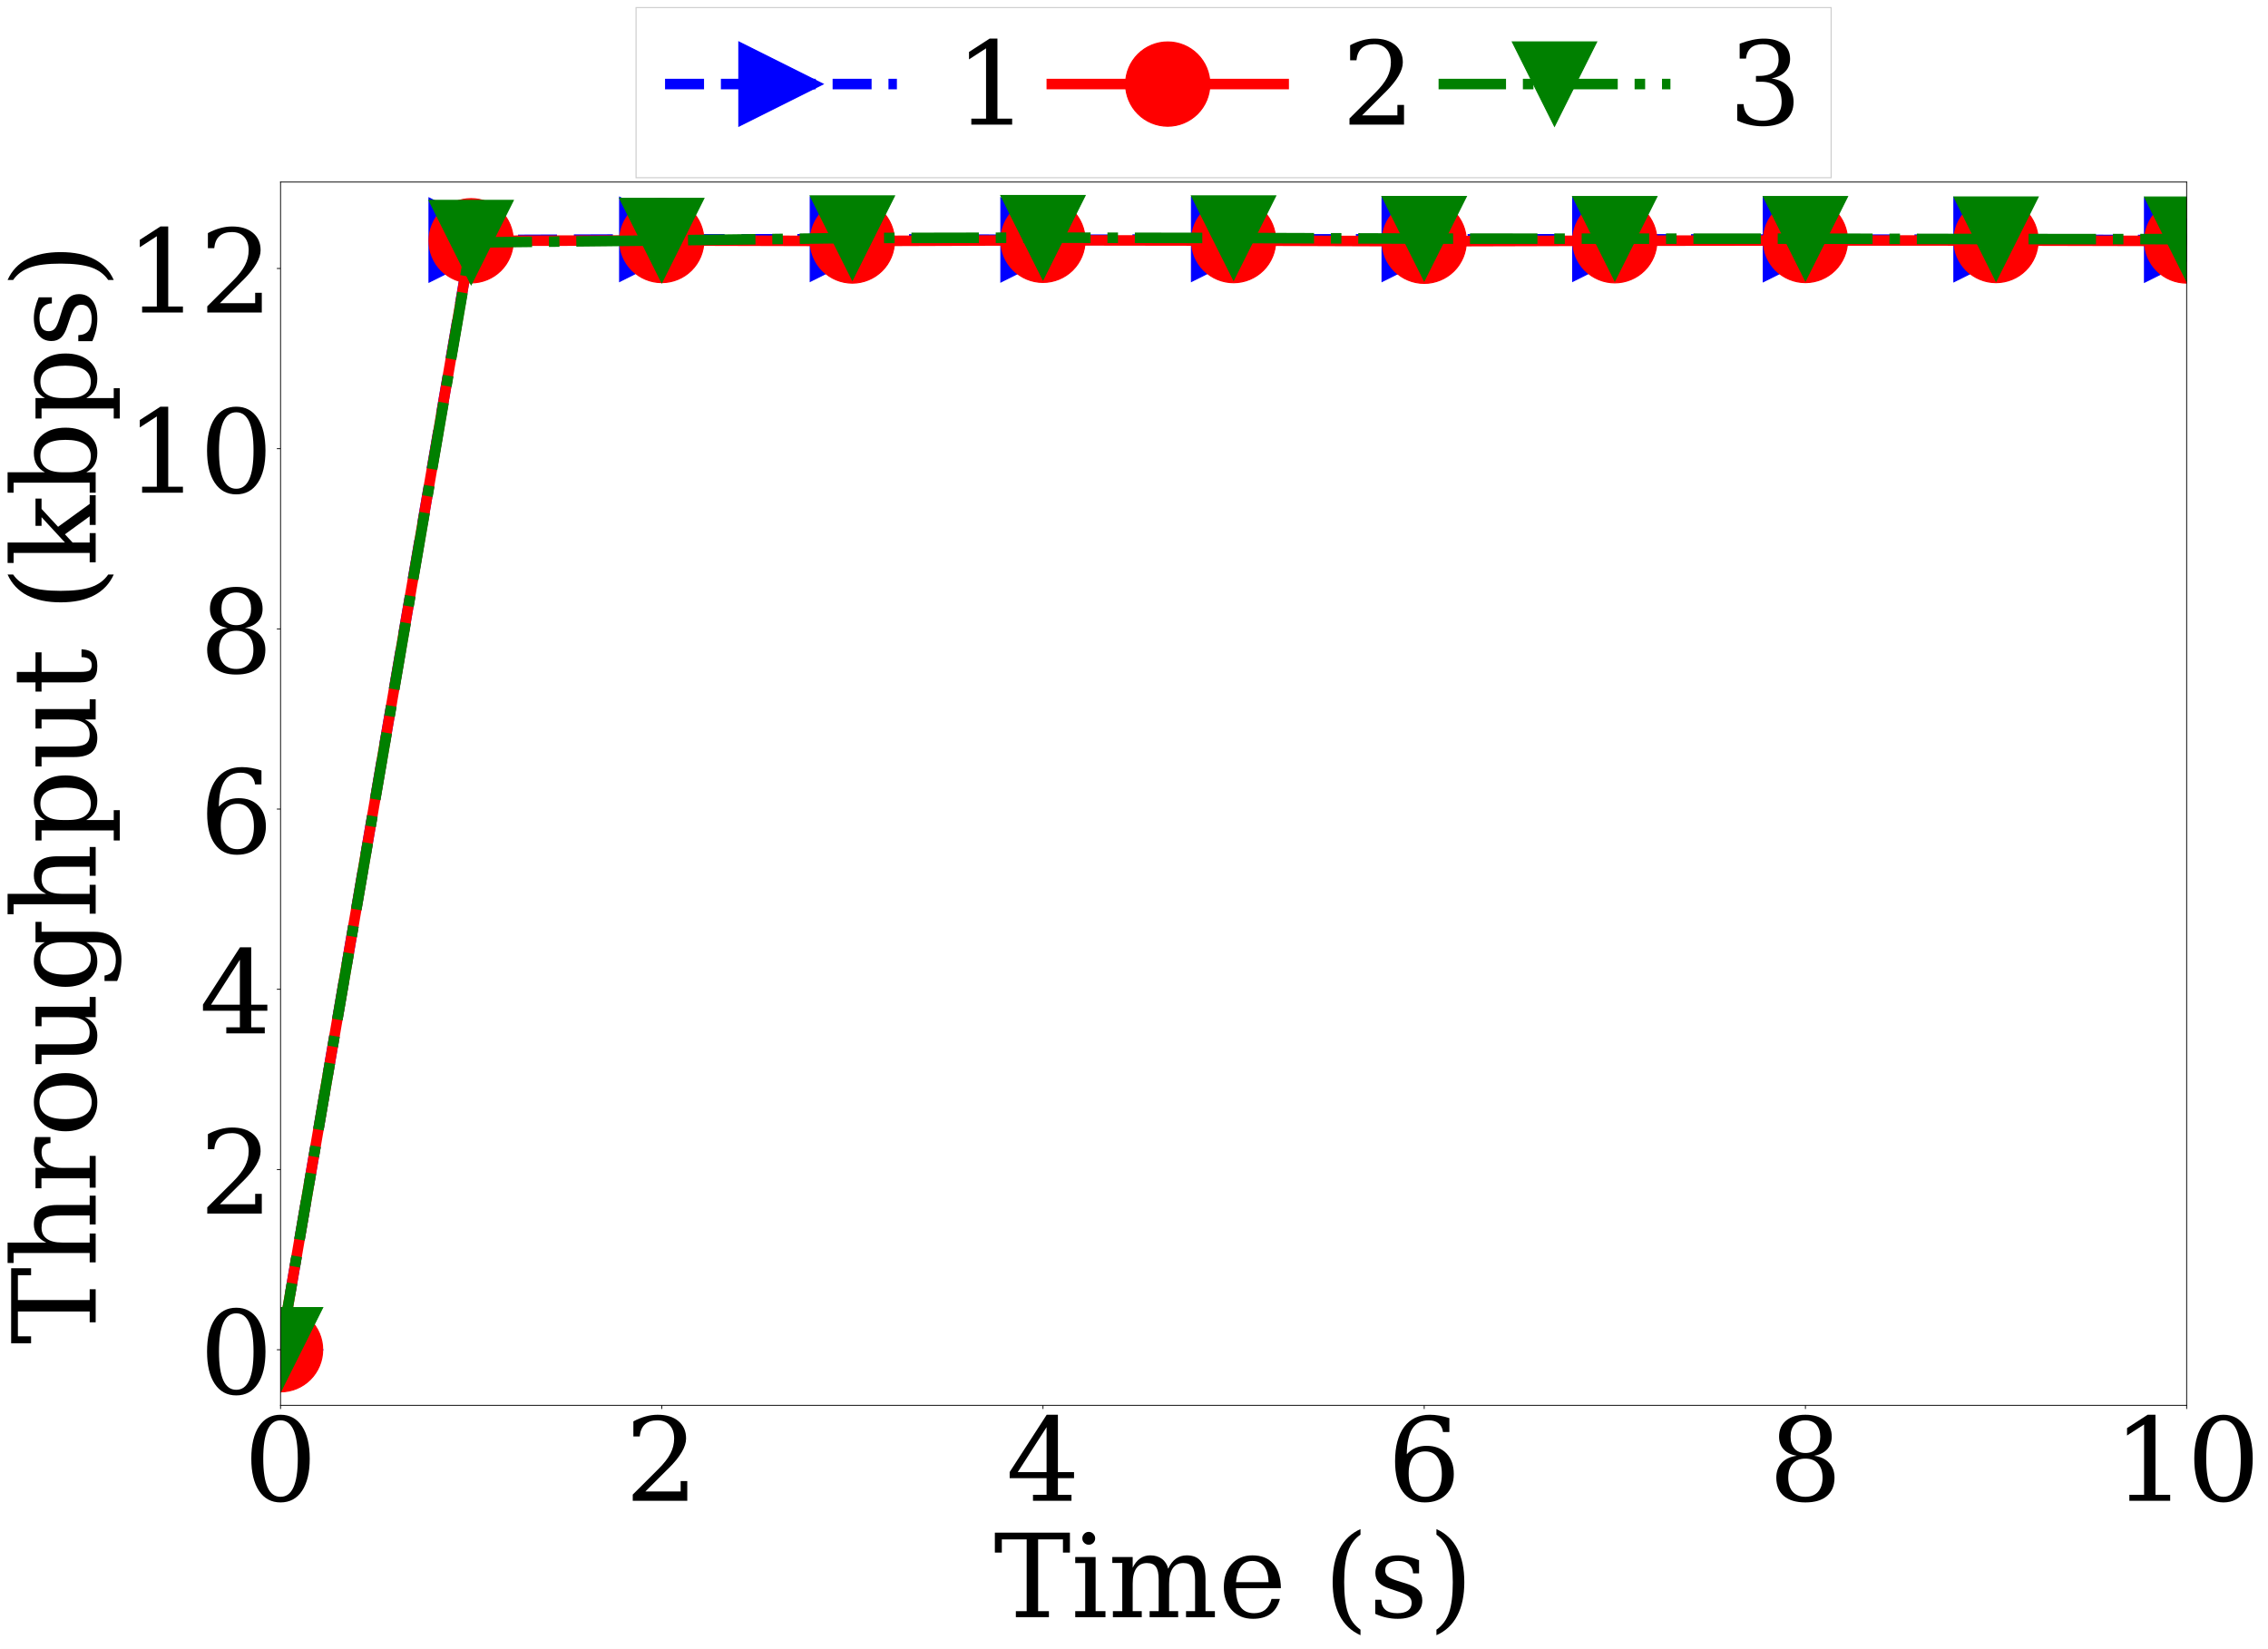
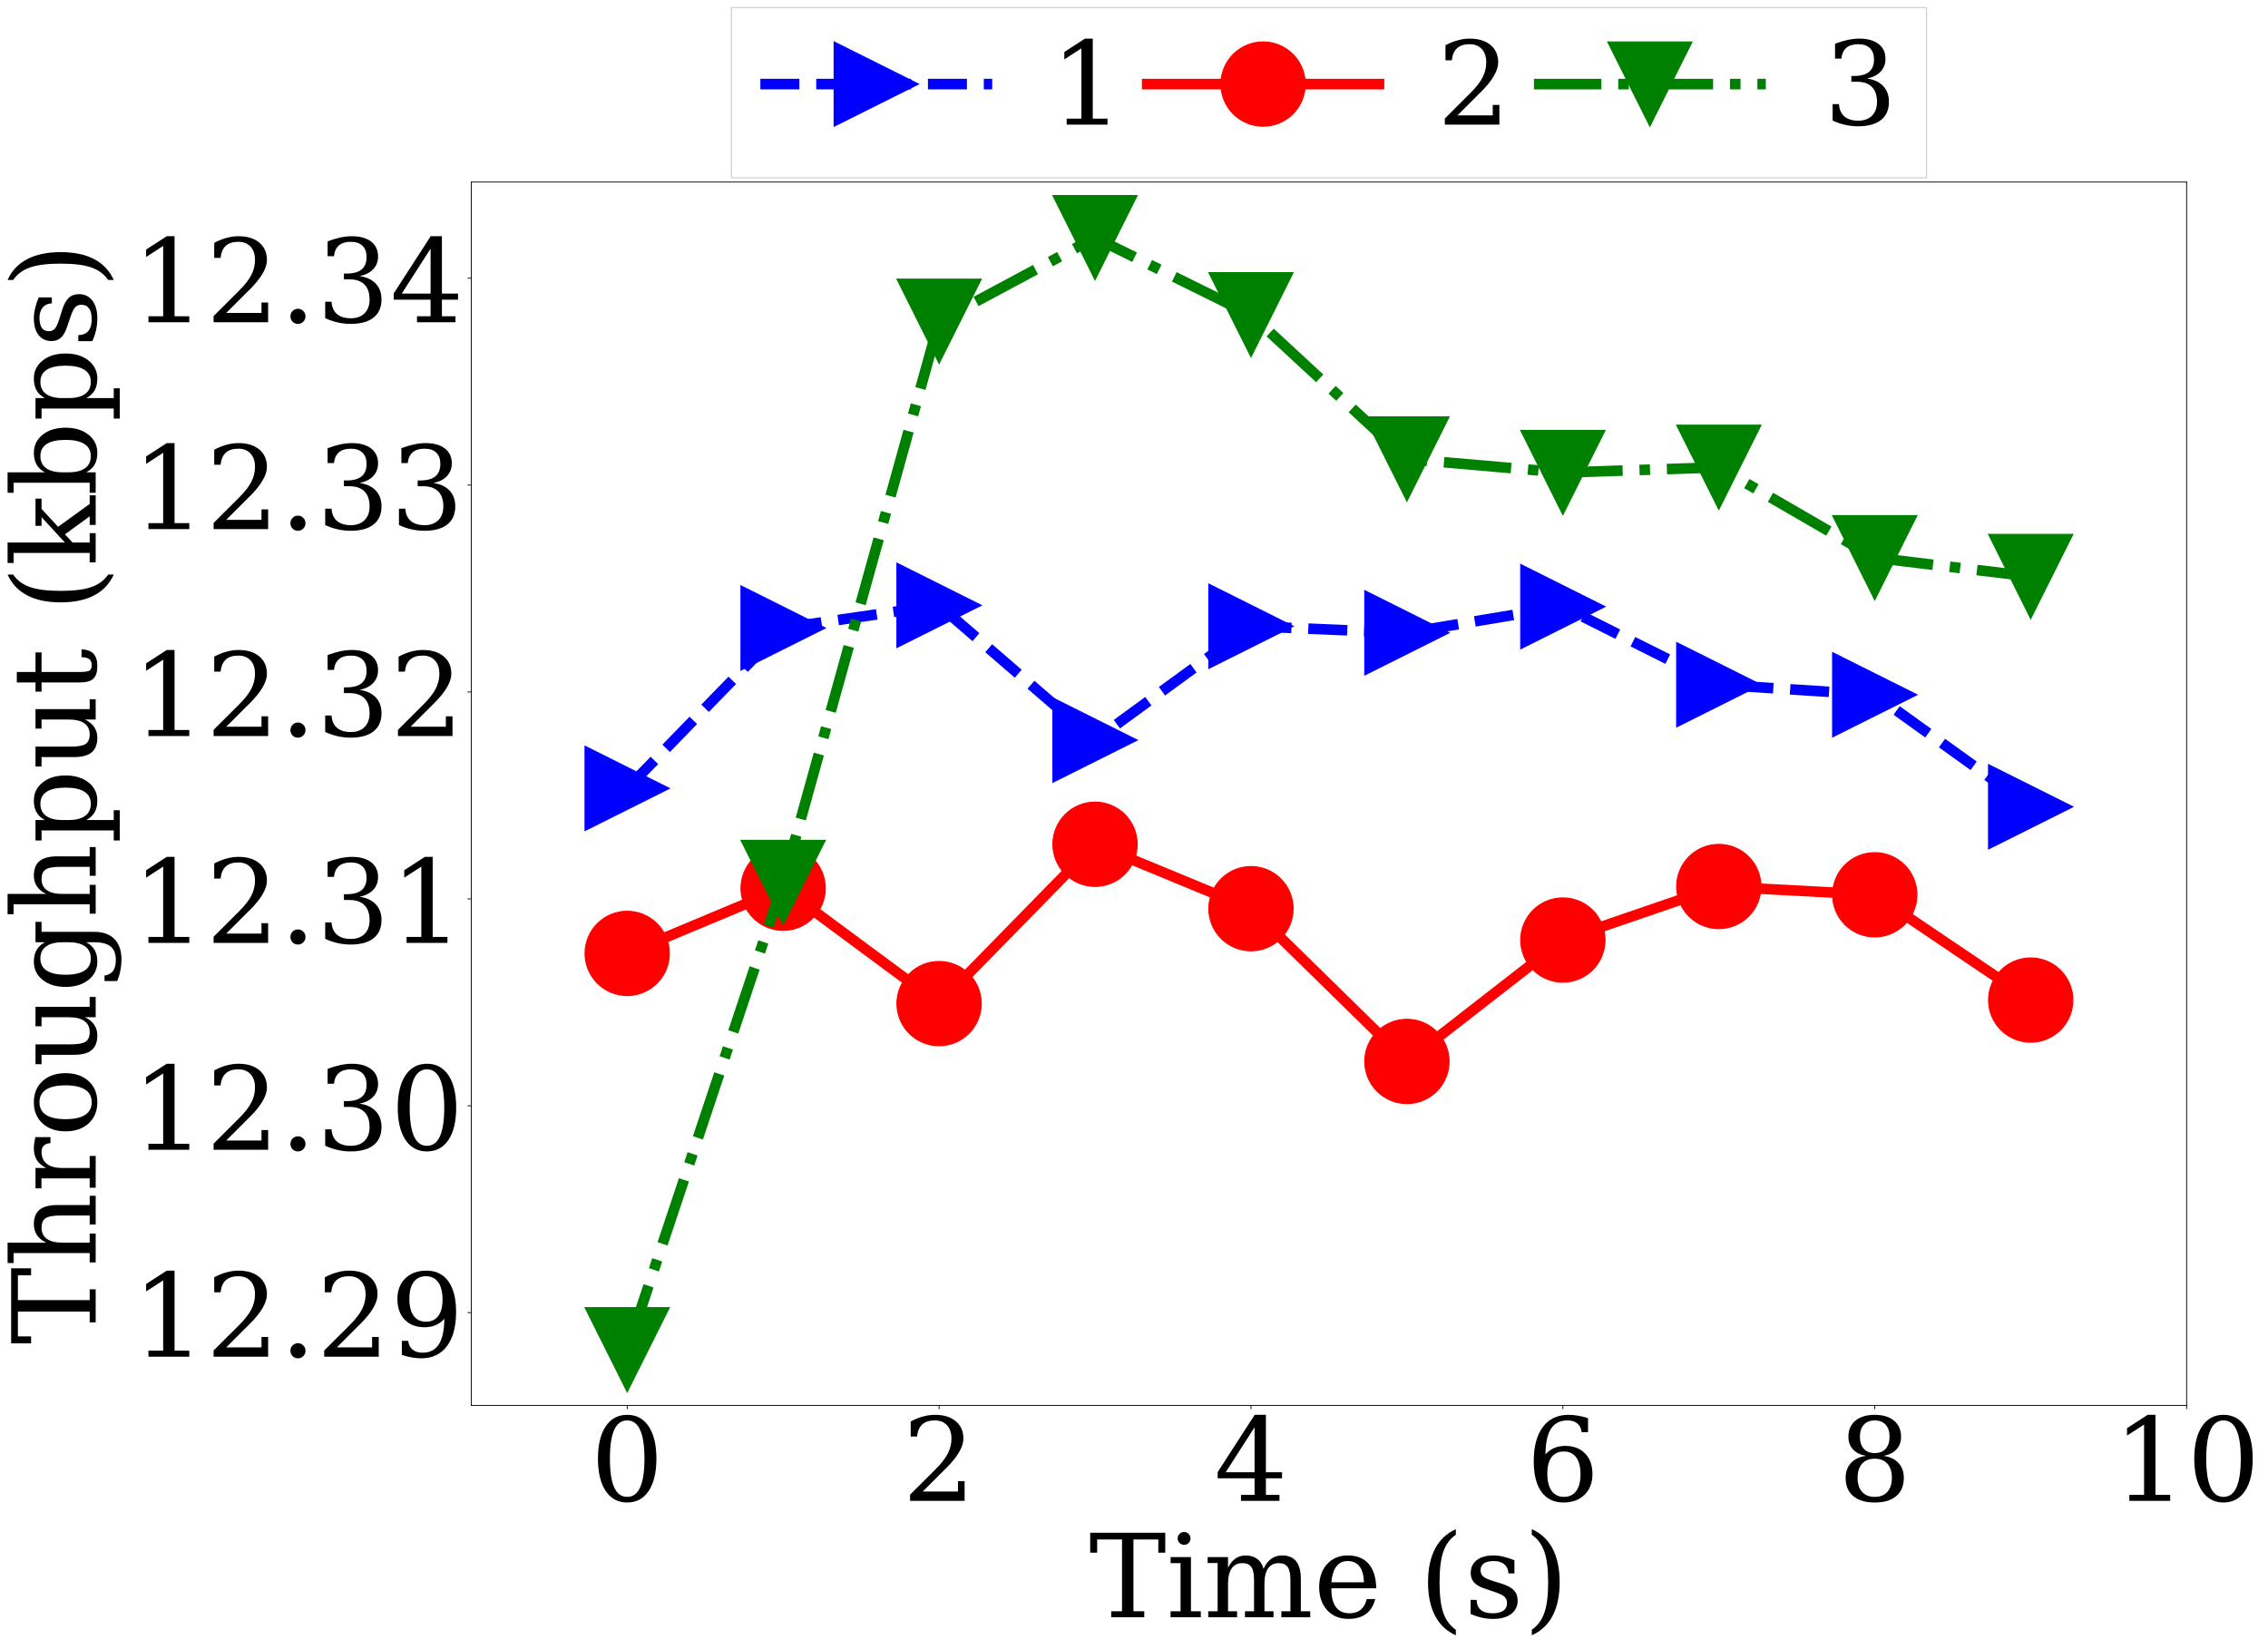
- <svg xmlns="http://www.w3.org/2000/svg" xmlns:xlink="http://www.w3.org/1999/xlink" width="2152.006pt" height="1564.803pt" viewBox="0 0 2152.006 1564.803" version="1.1">
+ <svg xmlns="http://www.w3.org/2000/svg" xmlns:xlink="http://www.w3.org/1999/xlink" width="2151.89pt" height="1564.803pt" viewBox="0 0 2151.89 1564.803" version="1.1">
  <defs>
    <style type="text/css">*{stroke-linejoin: round; stroke-linecap: butt}</style>
  </defs>
  <g id="figure_1">
    <g id="patch_1">
-       <path d="M 0 1564.803  L 2152.006 1564.803  L 2152.006 0  L 0 0  z " style="fill: #ffffff; stroke: #ffffff; stroke-linejoin: miter" />
+       <path d="M 0 1564.803  L 2151.89 1564.803  L 2151.89 0  L 0 0  z " style="fill: #ffffff; stroke: #ffffff; stroke-linejoin: miter" />
    </g>
    <g id="axes_1">
      <g id="patch_2">
-         <path d="M 266.198 1333.684  L 2074.818 1333.684  L 2074.818 172.773  L 266.198 172.773  z " style="fill: #ffffff" />
+         <path d="M 447.133 1333.684  L 2074.703 1333.684  L 2074.703 172.773  L 447.133 172.773  z " style="fill: #ffffff" />
      </g>
      <g id="matplotlib.axis_1">
        <g id="xtick_1">
          <g id="line2d_1">
            <defs>
-               <path id="m605149f67c" d="M 0 0  L 0 3.5  " style="stroke: #000000; stroke-width: 0.8" />
+               <path id="meb98cc2e4b" d="M 0 0  L 0 3.5  " style="stroke: #000000; stroke-width: 0.8" />
            </defs>
            <g>
-               <use xlink:href="#m605149f67c" x="266.198" y="1333.684" style="stroke: #000000; stroke-width: 0.8" />
+               <use xlink:href="#meb98cc2e4b" x="595.094" y="1333.684" style="stroke: #000000; stroke-width: 0.8" />
            </g>
          </g>
          <g id="text_1">
-             <g transform="translate(231.2047 1424.267) scale(1.1 -1.1)">
+             <g transform="translate(560.1 1424.267) scale(1.1 -1.1)">
              <defs>
                <path id="DejaVuSerif-30" d="M 2034 219  Q 2513 219 2750 744  Q 2988 1269 2988 2328  Q 2988 3391 2750 3916  Q 2513 4441 2034 4441  Q 1556 4441 1318 3916  Q 1081 3391 1081 2328  Q 1081 1269 1318 744  Q 1556 219 2034 219  z M 2034 -91  Q 1275 -91 848 546  Q 422 1184 422 2328  Q 422 3475 848 4112  Q 1275 4750 2034 4750  Q 2797 4750 3222 4112  Q 3647 3475 3647 2328  Q 3647 1184 3222 546  Q 2797 -91 2034 -91  z " transform="scale(0.015625)" />
              </defs>
              <use xlink:href="#DejaVuSerif-30" />
            </g>
          </g>
        </g>
        <g id="xtick_2">
          <g id="line2d_2">
            <g>
-               <use xlink:href="#m605149f67c" x="627.922" y="1333.684" style="stroke: #000000; stroke-width: 0.8" />
+               <use xlink:href="#meb98cc2e4b" x="891.016" y="1333.684" style="stroke: #000000; stroke-width: 0.8" />
            </g>
          </g>
          <g id="text_2">
-             <g transform="translate(592.9287 1424.267) scale(1.1 -1.1)">
+             <g transform="translate(856.0218 1424.267) scale(1.1 -1.1)">
              <defs>
                <path id="DejaVuSerif-32" d="M 819 3553  L 469 3553  L 469 4384  Q 803 4563 1142 4656  Q 1481 4750 1806 4750  Q 2534 4750 2956 4397  Q 3378 4044 3378 3438  Q 3378 2753 2422 1800  Q 2347 1728 2309 1691  L 1131 513  L 3078 513  L 3078 1088  L 3444 1088  L 3444 0  L 434 0  L 434 341  L 1850 1753  Q 2319 2222 2519 2614  Q 2719 3006 2719 3438  Q 2719 3909 2473 4175  Q 2228 4441 1797 4441  Q 1350 4441 1106 4219  Q 863 3997 819 3553  z " transform="scale(0.015625)" />
              </defs>
              <use xlink:href="#DejaVuSerif-32" />
            </g>
          </g>
        </g>
        <g id="xtick_3">
          <g id="line2d_3">
            <g>
-               <use xlink:href="#m605149f67c" x="989.646" y="1333.684" style="stroke: #000000; stroke-width: 0.8" />
+               <use xlink:href="#meb98cc2e4b" x="1186.937" y="1333.684" style="stroke: #000000; stroke-width: 0.8" />
            </g>
          </g>
          <g id="text_3">
-             <g transform="translate(954.6527 1424.267) scale(1.1 -1.1)">
+             <g transform="translate(1151.944 1424.267) scale(1.1 -1.1)">
              <defs>
                <path id="DejaVuSerif-34" d="M 2234 1581  L 2234 4063  L 641 1581  L 2234 1581  z M 3609 0  L 1484 0  L 1484 331  L 2234 331  L 2234 1247  L 197 1247  L 197 1588  L 2241 4750  L 2859 4750  L 2859 1581  L 3750 1581  L 3750 1247  L 2859 1247  L 2859 331  L 3609 331  L 3609 0  z " transform="scale(0.015625)" />
              </defs>
              <use xlink:href="#DejaVuSerif-34" />
            </g>
          </g>
        </g>
        <g id="xtick_4">
          <g id="line2d_4">
            <g>
-               <use xlink:href="#m605149f67c" x="1351.37" y="1333.684" style="stroke: #000000; stroke-width: 0.8" />
+               <use xlink:href="#meb98cc2e4b" x="1482.859" y="1333.684" style="stroke: #000000; stroke-width: 0.8" />
            </g>
          </g>
          <g id="text_4">
-             <g transform="translate(1316.377 1424.267) scale(1.1 -1.1)">
+             <g transform="translate(1447.865 1424.267) scale(1.1 -1.1)">
              <defs>
                <path id="DejaVuSerif-36" d="M 2094 219  Q 2534 219 2771 542  Q 3009 866 3009 1472  Q 3009 2078 2771 2401  Q 2534 2725 2094 2725  Q 1647 2725 1412 2412  Q 1178 2100 1178 1509  Q 1178 888 1415 553  Q 1653 219 2094 219  z M 1075 2569  Q 1288 2803 1556 2918  Q 1825 3034 2163 3034  Q 2859 3034 3264 2615  Q 3669 2197 3669 1472  Q 3669 763 3233 336  Q 2797 -91 2069 -91  Q 1278 -91 853 498  Q 428 1088 428 2181  Q 428 3406 931 4078  Q 1434 4750 2350 4750  Q 2597 4750 2869 4703  Q 3141 4656 3425 4563  L 3425 3794  L 3072 3794  Q 3034 4109 2831 4275  Q 2628 4441 2284 4441  Q 1678 4441 1381 3981  Q 1084 3522 1075 2569  z " transform="scale(0.015625)" />
              </defs>
              <use xlink:href="#DejaVuSerif-36" />
            </g>
          </g>
        </g>
        <g id="xtick_5">
          <g id="line2d_5">
            <g>
-               <use xlink:href="#m605149f67c" x="1713.094" y="1333.684" style="stroke: #000000; stroke-width: 0.8" />
+               <use xlink:href="#meb98cc2e4b" x="1778.781" y="1333.684" style="stroke: #000000; stroke-width: 0.8" />
            </g>
          </g>
          <g id="text_5">
-             <g transform="translate(1678.101 1424.267) scale(1.1 -1.1)">
+             <g transform="translate(1743.787 1424.267) scale(1.1 -1.1)">
              <defs>
                <path id="DejaVuSerif-38" d="M 2981 1275  Q 2981 1775 2732 2051  Q 2484 2328 2034 2328  Q 1584 2328 1336 2051  Q 1088 1775 1088 1275  Q 1088 772 1336 495  Q 1584 219 2034 219  Q 2484 219 2732 495  Q 2981 772 2981 1275  z M 2853 3541  Q 2853 3966 2637 4203  Q 2422 4441 2034 4441  Q 1650 4441 1433 4203  Q 1216 3966 1216 3541  Q 1216 3113 1433 2875  Q 1650 2638 2034 2638  Q 2422 2638 2637 2875  Q 2853 3113 2853 3541  z M 2516 2484  Q 3047 2413 3344 2092  Q 3641 1772 3641 1275  Q 3641 619 3225 264  Q 2809 -91 2034 -91  Q 1263 -91 845 264  Q 428 619 428 1275  Q 428 1772 725 2092  Q 1022 2413 1556 2484  Q 1084 2569 832 2842  Q 581 3116 581 3541  Q 581 4103 968 4426  Q 1356 4750 2034 4750  Q 2713 4750 3100 4426  Q 3488 4103 3488 3541  Q 3488 3116 3236 2842  Q 2984 2569 2516 2484  z " transform="scale(0.015625)" />
              </defs>
              <use xlink:href="#DejaVuSerif-38" />
            </g>
          </g>
        </g>
        <g id="xtick_6">
          <g id="line2d_6">
            <g>
-               <use xlink:href="#m605149f67c" x="2074.818" y="1333.684" style="stroke: #000000; stroke-width: 0.8" />
+               <use xlink:href="#meb98cc2e4b" x="2074.703" y="1333.684" style="stroke: #000000; stroke-width: 0.8" />
            </g>
          </g>
          <g id="text_6">
-             <g transform="translate(2004.831 1424.267) scale(1.1 -1.1)">
+             <g transform="translate(2004.715 1424.267) scale(1.1 -1.1)">
              <defs>
                <path id="DejaVuSerif-31" d="M 909 0  L 909 331  L 1722 331  L 1722 4213  L 781 3603  L 781 4013  L 1919 4750  L 2350 4750  L 2350 331  L 3163 331  L 3163 0  L 909 0  z " transform="scale(0.015625)" />
              </defs>
              <use xlink:href="#DejaVuSerif-31" />
              <use xlink:href="#DejaVuSerif-30" x="63.623" />
            </g>
          </g>
        </g>
        <g id="text_7">
-           <g transform="translate(942.903 1534.726) scale(1.1 -1.1)">
+           <g transform="translate(1033.312 1534.726) scale(1.1 -1.1)">
            <defs>
              <path id="DejaVuSerif-54" d="M 1222 0  L 1222 331  L 1819 331  L 1819 4294  L 447 4294  L 447 3566  L 63 3566  L 63 4666  L 4206 4666  L 4206 3566  L 3822 3566  L 3822 4294  L 2450 4294  L 2450 331  L 3047 331  L 3047 0  L 1222 0  z " transform="scale(0.015625)" />
              <path id="DejaVuSerif-69" d="M 622 4353  Q 622 4497 726 4603  Q 831 4709 978 4709  Q 1122 4709 1226 4603  Q 1331 4497 1331 4353  Q 1331 4206 1228 4103  Q 1125 4000 978 4000  Q 831 4000 726 4103  Q 622 4206 622 4353  z M 1356 331  L 1900 331  L 1900 0  L 231 0  L 231 331  L 781 331  L 781 2988  L 231 2988  L 231 3322  L 1356 3322  L 1356 331  z " transform="scale(0.015625)" />
              <path id="DejaVuSerif-6d" d="M 3316 2675  Q 3481 3041 3739 3227  Q 3997 3413 4341 3413  Q 4863 3413 5119 3089  Q 5375 2766 5375 2113  L 5375 331  L 5894 331  L 5894 0  L 4300 0  L 4300 331  L 4800 331  L 4800 2047  Q 4800 2556 4650 2772  Q 4500 2988 4153 2988  Q 3769 2988 3567 2697  Q 3366 2406 3366 1850  L 3366 331  L 3866 331  L 3866 0  L 2291 0  L 2291 331  L 2791 331  L 2791 2069  Q 2791 2566 2641 2777  Q 2491 2988 2144 2988  Q 1759 2988 1557 2697  Q 1356 2406 1356 1850  L 1356 331  L 1856 331  L 1856 0  L 263 0  L 263 331  L 781 331  L 781 2994  L 231 2994  L 231 3322  L 1356 3322  L 1356 2731  Q 1516 3063 1762 3238  Q 2009 3413 2322 3413  Q 2709 3413 2968 3220  Q 3228 3028 3316 2675  z " transform="scale(0.015625)" />
              <path id="DejaVuSerif-65" d="M 3469 1600  L 991 1600  L 991 1575  Q 991 903 1244 561  Q 1497 219 1991 219  Q 2369 219 2611 417  Q 2853 616 2950 1006  L 3413 1006  Q 3275 459 2904 184  Q 2534 -91 1931 -91  Q 1203 -91 761 389  Q 319 869 319 1663  Q 319 2450 753 2931  Q 1188 3413 1894 3413  Q 2647 3413 3050 2948  Q 3453 2484 3469 1600  z M 2791 1931  Q 2772 2513 2545 2808  Q 2319 3103 1894 3103  Q 1497 3103 1269 2806  Q 1041 2509 991 1931  L 2791 1931  z " transform="scale(0.015625)" />
              <path id="DejaVuSerif-20" transform="scale(0.015625)" />
              <path id="DejaVuSerif-28" d="M 2041 -997  Q 1281 -656 893 83  Q 506 822 506 1931  Q 506 3044 893 3783  Q 1281 4522 2041 4863  L 2041 4556  Q 1559 4225 1350 3623  Q 1141 3022 1141 1931  Q 1141 844 1350 242  Q 1559 -359 2041 -691  L 2041 -997  z " transform="scale(0.015625)" />
              <path id="DejaVuSerif-73" d="M 359 184  L 359 959  L 691 959  Q 703 588 923 403  Q 1144 219 1575 219  Q 1963 219 2166 364  Q 2369 509 2369 788  Q 2369 1006 2220 1140  Q 2072 1275 1594 1428  L 1178 1569  Q 750 1706 558 1912  Q 366 2119 366 2438  Q 366 2894 700 3153  Q 1034 3413 1625 3413  Q 1888 3413 2178 3344  Q 2469 3275 2778 3144  L 2778 2419  L 2447 2419  Q 2434 2741 2221 2922  Q 2009 3103 1644 3103  Q 1281 3103 1095 2975  Q 909 2847 909 2591  Q 909 2381 1050 2254  Q 1191 2128 1613 1997  L 2069 1856  Q 2541 1709 2748 1489  Q 2956 1269 2956 922  Q 2956 450 2595 179  Q 2234 -91 1600 -91  Q 1278 -91 972 -22  Q 666 47 359 184  z " transform="scale(0.015625)" />
              <path id="DejaVuSerif-29" d="M 453 -997  L 453 -691  Q 934 -359 1145 242  Q 1356 844 1356 1931  Q 1356 3022 1145 3623  Q 934 4225 453 4556  L 453 4863  Q 1216 4522 1603 3783  Q 1991 3044 1991 1931  Q 1991 822 1603 83  Q 1216 -656 453 -997  z " transform="scale(0.015625)" />
            </defs>
            <use xlink:href="#DejaVuSerif-54" />
            <use xlink:href="#DejaVuSerif-69" x="66.699" />
            <use xlink:href="#DejaVuSerif-6d" x="98.682" />
            <use xlink:href="#DejaVuSerif-65" x="193.506" />
            <use xlink:href="#DejaVuSerif-20" x="252.686" />
            <use xlink:href="#DejaVuSerif-28" x="284.473" />
            <use xlink:href="#DejaVuSerif-73" x="323.486" />
            <use xlink:href="#DejaVuSerif-29" x="374.805" />
          </g>
        </g>
      </g>
      <g id="matplotlib.axis_2">
        <g id="ytick_1">
          <g id="line2d_7">
            <defs>
-               <path id="m053aadc159" d="M 0 0  L -3.5 0  " style="stroke: #000000; stroke-width: 0.8" />
+               <path id="mad3a47a48a" d="M 0 0  L -3.5 0  " style="stroke: #000000; stroke-width: 0.8" />
            </defs>
            <g>
-               <use xlink:href="#m053aadc159" x="266.198" y="1280.915" style="stroke: #000000; stroke-width: 0.8" />
+               <use xlink:href="#mad3a47a48a" x="447.133" y="1245.647" style="stroke: #000000; stroke-width: 0.8" />
            </g>
          </g>
          <g id="text_8">
-             <g transform="translate(189.2109 1322.707) scale(1.1 -1.1)">
-               <use xlink:href="#DejaVuSerif-30" />
+             <g transform="translate(125.2234 1287.438) scale(1.1 -1.1)">
+               <defs>
+                 <path id="DejaVuSerif-2e" d="M 603 325  Q 603 500 722 622  Q 841 744 1019 744  Q 1191 744 1312 622  Q 1434 500 1434 325  Q 1434 153 1312 31  Q 1191 -91 1019 -91  Q 841 -91 722 29  Q 603 150 603 325  z " transform="scale(0.015625)" />
+                 <path id="DejaVuSerif-39" d="M 2994 2091  Q 2784 1856 2512 1740  Q 2241 1625 1900 1625  Q 1206 1625 804 2044  Q 403 2463 403 3188  Q 403 3897 839 4323  Q 1275 4750 2003 4750  Q 2794 4750 3217 4161  Q 3641 3572 3641 2478  Q 3641 1253 3137 581  Q 2634 -91 1722 -91  Q 1475 -91 1203 -44  Q 931 3 647 97  L 647 872  L 997 872  Q 1038 556 1241 387  Q 1444 219 1784 219  Q 2391 219 2687 676  Q 2984 1134 2994 2091  z M 1978 4441  Q 1534 4441 1298 4117  Q 1063 3794 1063 3188  Q 1063 2581 1298 2256  Q 1534 1931 1978 1931  Q 2422 1931 2658 2245  Q 2894 2559 2894 3150  Q 2894 3772 2656 4106  Q 2419 4441 1978 4441  z " transform="scale(0.015625)" />
+               </defs>
+               <use xlink:href="#DejaVuSerif-31" />
+               <use xlink:href="#DejaVuSerif-32" x="63.623" />
+               <use xlink:href="#DejaVuSerif-2e" x="127.246" />
+               <use xlink:href="#DejaVuSerif-32" x="159.033" />
+               <use xlink:href="#DejaVuSerif-39" x="222.656" />
            </g>
          </g>
        </g>
        <g id="ytick_2">
          <g id="line2d_8">
            <g>
-               <use xlink:href="#m053aadc159" x="266.198" y="1109.893" style="stroke: #000000; stroke-width: 0.8" />
+               <use xlink:href="#mad3a47a48a" x="447.133" y="1049.318" style="stroke: #000000; stroke-width: 0.8" />
            </g>
          </g>
          <g id="text_9">
-             <g transform="translate(189.2109 1151.685) scale(1.1 -1.1)">
-               <use xlink:href="#DejaVuSerif-32" />
+             <g transform="translate(125.2234 1091.11) scale(1.1 -1.1)">
+               <defs>
+                 <path id="DejaVuSerif-33" d="M 622 4469  Q 988 4606 1323 4678  Q 1659 4750 1953 4750  Q 2638 4750 3022 4454  Q 3406 4159 3406 3634  Q 3406 3213 3140 2930  Q 2875 2647 2388 2547  Q 2963 2466 3280 2130  Q 3597 1794 3597 1259  Q 3597 606 3158 257  Q 2719 -91 1894 -91  Q 1528 -91 1179 -12  Q 831 66 488 225  L 488 1131  L 838 1131  Q 869 681 1141 450  Q 1413 219 1906 219  Q 2384 219 2661 495  Q 2938 772 2938 1253  Q 2938 1803 2653 2086  Q 2369 2369 1819 2369  L 1522 2369  L 1522 2688  L 1678 2688  Q 2225 2688 2498 2914  Q 2772 3141 2772 3597  Q 2772 4006 2547 4223  Q 2322 4441 1900 4441  Q 1478 4441 1245 4241  Q 1013 4041 972 3647  L 622 3647  L 622 4469  z " transform="scale(0.015625)" />
+               </defs>
+               <use xlink:href="#DejaVuSerif-31" />
+               <use xlink:href="#DejaVuSerif-32" x="63.623" />
+               <use xlink:href="#DejaVuSerif-2e" x="127.246" />
+               <use xlink:href="#DejaVuSerif-33" x="159.033" />
+               <use xlink:href="#DejaVuSerif-30" x="222.656" />
            </g>
          </g>
        </g>
        <g id="ytick_3">
          <g id="line2d_9">
            <g>
-               <use xlink:href="#m053aadc159" x="266.198" y="938.871" style="stroke: #000000; stroke-width: 0.8" />
+               <use xlink:href="#mad3a47a48a" x="447.133" y="852.99" style="stroke: #000000; stroke-width: 0.8" />
            </g>
          </g>
          <g id="text_10">
-             <g transform="translate(189.2109 980.6625) scale(1.1 -1.1)">
-               <use xlink:href="#DejaVuSerif-34" />
+             <g transform="translate(125.2234 894.7818) scale(1.1 -1.1)">
+               <use xlink:href="#DejaVuSerif-31" />
+               <use xlink:href="#DejaVuSerif-32" x="63.623" />
+               <use xlink:href="#DejaVuSerif-2e" x="127.246" />
+               <use xlink:href="#DejaVuSerif-33" x="159.033" />
+               <use xlink:href="#DejaVuSerif-31" x="222.656" />
            </g>
          </g>
        </g>
        <g id="ytick_4">
          <g id="line2d_10">
            <g>
-               <use xlink:href="#m053aadc159" x="266.198" y="767.849" style="stroke: #000000; stroke-width: 0.8" />
+               <use xlink:href="#mad3a47a48a" x="447.133" y="656.662" style="stroke: #000000; stroke-width: 0.8" />
            </g>
          </g>
          <g id="text_11">
-             <g transform="translate(189.2109 809.6405) scale(1.1 -1.1)">
-               <use xlink:href="#DejaVuSerif-36" />
+             <g transform="translate(125.2234 698.4537) scale(1.1 -1.1)">
+               <use xlink:href="#DejaVuSerif-31" />
+               <use xlink:href="#DejaVuSerif-32" x="63.623" />
+               <use xlink:href="#DejaVuSerif-2e" x="127.246" />
+               <use xlink:href="#DejaVuSerif-33" x="159.033" />
+               <use xlink:href="#DejaVuSerif-32" x="222.656" />
            </g>
          </g>
        </g>
        <g id="ytick_5">
          <g id="line2d_11">
            <g>
-               <use xlink:href="#m053aadc159" x="266.198" y="596.827" style="stroke: #000000; stroke-width: 0.8" />
+               <use xlink:href="#mad3a47a48a" x="447.133" y="460.334" style="stroke: #000000; stroke-width: 0.8" />
            </g>
          </g>
          <g id="text_12">
-             <g transform="translate(189.2109 638.6185) scale(1.1 -1.1)">
-               <use xlink:href="#DejaVuSerif-38" />
+             <g transform="translate(125.2234 502.1255) scale(1.1 -1.1)">
+               <use xlink:href="#DejaVuSerif-31" />
+               <use xlink:href="#DejaVuSerif-32" x="63.623" />
+               <use xlink:href="#DejaVuSerif-2e" x="127.246" />
+               <use xlink:href="#DejaVuSerif-33" x="159.033" />
+               <use xlink:href="#DejaVuSerif-33" x="222.656" />
            </g>
          </g>
        </g>
        <g id="ytick_6">
          <g id="line2d_12">
            <g>
-               <use xlink:href="#m053aadc159" x="266.198" y="425.805" style="stroke: #000000; stroke-width: 0.8" />
+               <use xlink:href="#mad3a47a48a" x="447.133" y="264.006" style="stroke: #000000; stroke-width: 0.8" />
            </g>
          </g>
          <g id="text_13">
-             <g transform="translate(119.2234 467.5964) scale(1.1 -1.1)">
-               <use xlink:href="#DejaVuSerif-31" />
-               <use xlink:href="#DejaVuSerif-30" x="63.623" />
-             </g>
-           </g>
-         </g>
-         <g id="ytick_7">
-           <g id="line2d_13">
-             <g>
-               <use xlink:href="#m053aadc159" x="266.198" y="254.783" style="stroke: #000000; stroke-width: 0.8" />
-             </g>
-           </g>
-           <g id="text_14">
-             <g transform="translate(119.2234 296.5744) scale(1.1 -1.1)">
-               <use xlink:href="#DejaVuSerif-31" />
-               <use xlink:href="#DejaVuSerif-32" x="63.623" />
-             </g>
-           </g>
-         </g>
-         <g id="text_15">
+             <g transform="translate(125.2234 305.7974) scale(1.1 -1.1)">
+               <use xlink:href="#DejaVuSerif-31" />
+               <use xlink:href="#DejaVuSerif-32" x="63.623" />
+               <use xlink:href="#DejaVuSerif-2e" x="127.246" />
+               <use xlink:href="#DejaVuSerif-33" x="159.033" />
+               <use xlink:href="#DejaVuSerif-34" x="222.656" />
+             </g>
+           </g>
+         </g>
+         <g id="text_14">
          <g transform="translate(90.78281 1275.892) rotate(-90) scale(1.1 -1.1)">
            <defs>
              <path id="DejaVuSerif-68" d="M 263 0  L 263 331  L 781 331  L 781 4531  L 231 4531  L 231 4863  L 1356 4863  L 1356 2731  Q 1516 3069 1770 3241  Q 2025 3413 2363 3413  Q 2913 3413 3172 3097  Q 3431 2781 3431 2113  L 3431 331  L 3944 331  L 3944 0  L 2356 0  L 2356 331  L 2853 331  L 2853 1931  Q 2853 2541 2704 2764  Q 2556 2988 2175 2988  Q 1775 2988 1565 2697  Q 1356 2406 1356 1850  L 1356 331  L 1856 331  L 1856 0  L 263 0  z " transform="scale(0.015625)" />
              <path id="DejaVuSerif-72" d="M 3059 3328  L 3059 2497  L 2728 2497  Q 2713 2744 2591 2866  Q 2469 2988 2234 2988  Q 1809 2988 1582 2694  Q 1356 2400 1356 1850  L 1356 331  L 2022 331  L 2022 0  L 263 0  L 263 331  L 781 331  L 781 2994  L 231 2994  L 231 3322  L 1356 3322  L 1356 2731  Q 1525 3078 1790 3245  Q 2056 3413 2438 3413  Q 2578 3413 2733 3391  Q 2888 3369 3059 3328  z " transform="scale(0.015625)" />
              <path id="DejaVuSerif-6f" d="M 1925 219  Q 2388 219 2623 584  Q 2859 950 2859 1663  Q 2859 2375 2623 2739  Q 2388 3103 1925 3103  Q 1463 3103 1227 2739  Q 991 2375 991 1663  Q 991 950 1228 584  Q 1466 219 1925 219  z M 1925 -91  Q 1200 -91 759 389  Q 319 869 319 1663  Q 319 2456 758 2934  Q 1197 3413 1925 3413  Q 2653 3413 3092 2934  Q 3531 2456 3531 1663  Q 3531 869 3092 389  Q 2653 -91 1925 -91  z " transform="scale(0.015625)" />
              <path id="DejaVuSerif-75" d="M 2266 3322  L 3341 3322  L 3341 331  L 3884 331  L 3884 0  L 2766 0  L 2766 588  Q 2606 256 2353 82  Q 2100 -91 1766 -91  Q 1213 -91 952 223  Q 691 538 691 1209  L 691 2988  L 172 2988  L 172 3322  L 1269 3322  L 1269 1388  Q 1269 781 1417 556  Q 1566 331 1947 331  Q 2347 331 2556 625  Q 2766 919 2766 1478  L 2766 2988  L 2266 2988  L 2266 3322  z " transform="scale(0.015625)" />
              <path id="DejaVuSerif-67" d="M 3359 2988  L 3359 72  Q 3359 -644 2965 -1033  Q 2572 -1422 1844 -1422  Q 1516 -1422 1216 -1362  Q 916 -1303 641 -1184  L 641 -488  L 941 -488  Q 997 -813 1206 -963  Q 1416 -1113 1806 -1113  Q 2313 -1113 2548 -827  Q 2784 -541 2784 72  L 2784 519  Q 2616 206 2355 57  Q 2094 -91 1709 -91  Q 1097 -91 708 395  Q 319 881 319 1663  Q 319 2444 706 2928  Q 1094 3413 1709 3413  Q 2094 3413 2355 3264  Q 2616 3116 2784 2803  L 2784 3322  L 3909 3322  L 3909 2988  L 3359 2988  z M 2784 1825  Q 2784 2422 2554 2737  Q 2325 3053 1888 3053  Q 1444 3053 1217 2703  Q 991 2353 991 1663  Q 991 975 1217 622  Q 1444 269 1888 269  Q 2325 269 2554 583  Q 2784 897 2784 1497  L 2784 1825  z " transform="scale(0.015625)" />
              <path id="DejaVuSerif-70" d="M 1313 1825  L 1313 1497  Q 1313 897 1542 583  Q 1772 269 2209 269  Q 2650 269 2876 622  Q 3103 975 3103 1663  Q 3103 2353 2876 2703  Q 2650 3053 2209 3053  Q 1772 3053 1542 2737  Q 1313 2422 1313 1825  z M 738 2988  L 184 2988  L 184 3322  L 1313 3322  L 1313 2803  Q 1481 3116 1742 3264  Q 2003 3413 2388 3413  Q 3000 3413 3387 2928  Q 3775 2444 3775 1663  Q 3775 881 3387 395  Q 3000 -91 2388 -91  Q 2003 -91 1742 57  Q 1481 206 1313 519  L 1313 -997  L 1856 -997  L 1856 -1331  L 184 -1331  L 184 -997  L 738 -997  L 738 2988  z " transform="scale(0.015625)" />
              <path id="DejaVuSerif-74" d="M 691 2988  L 184 2988  L 184 3322  L 691 3322  L 691 4353  L 1269 4353  L 1269 3322  L 2350 3322  L 2350 2988  L 1269 2988  L 1269 878  Q 1269 456 1350 337  Q 1431 219 1650 219  Q 1875 219 1978 351  Q 2081 484 2088 781  L 2522 781  Q 2497 328 2275 118  Q 2053 -91 1600 -91  Q 1103 -91 897 129  Q 691 350 691 878  L 691 2988  z " transform="scale(0.015625)" />
              <path id="DejaVuSerif-6b" d="M 1831 0  L 219 0  L 219 331  L 738 331  L 738 4531  L 184 4531  L 184 4863  L 1313 4863  L 1313 1697  L 2713 2988  L 2234 2988  L 2234 3322  L 3738 3322  L 3738 2988  L 3169 2988  L 2181 2075  L 3444 331  L 3922 331  L 3922 0  L 2284 0  L 2284 331  L 2759 331  L 1766 1697  L 1313 1275  L 1313 331  L 1831 331  L 1831 0  z " transform="scale(0.015625)" />
              <path id="DejaVuSerif-62" d="M 738 331  L 738 4531  L 184 4531  L 184 4863  L 1313 4863  L 1313 2803  Q 1481 3116 1742 3264  Q 2003 3413 2388 3413  Q 3000 3413 3387 2928  Q 3775 2444 3775 1663  Q 3775 881 3387 395  Q 3000 -91 2388 -91  Q 2003 -91 1742 57  Q 1481 206 1313 519  L 1313 0  L 184 0  L 184 331  L 738 331  z M 1313 1497  Q 1313 897 1542 583  Q 1772 269 2209 269  Q 2650 269 2876 622  Q 3103 975 3103 1663  Q 3103 2353 2876 2703  Q 2650 3053 2209 3053  Q 1772 3053 1542 2737  Q 1313 2422 1313 1825  L 1313 1497  z " transform="scale(0.015625)" />
            </defs>
            <use xlink:href="#DejaVuSerif-54" />
            <use xlink:href="#DejaVuSerif-68" x="66.699" />
            <use xlink:href="#DejaVuSerif-72" x="131.104" />
            <use xlink:href="#DejaVuSerif-6f" x="178.906" />
            <use xlink:href="#DejaVuSerif-75" x="239.111" />
            <use xlink:href="#DejaVuSerif-67" x="303.516" />
            <use xlink:href="#DejaVuSerif-68" x="367.529" />
            <use xlink:href="#DejaVuSerif-70" x="431.934" />
            <use xlink:href="#DejaVuSerif-75" x="495.947" />
            <use xlink:href="#DejaVuSerif-74" x="560.352" />
            <use xlink:href="#DejaVuSerif-20" x="600.537" />
            <use xlink:href="#DejaVuSerif-28" x="632.324" />
            <use xlink:href="#DejaVuSerif-6b" x="671.338" />
            <use xlink:href="#DejaVuSerif-62" x="731.934" />
            <use xlink:href="#DejaVuSerif-70" x="795.947" />
            <use xlink:href="#DejaVuSerif-73" x="859.961" />
            <use xlink:href="#DejaVuSerif-29" x="911.279" />
          </g>
        </g>
      </g>
+       <g id="line2d_13">
+         <path d="M 595.094 748.148  L 743.055 595.966  L 891.016 574.437  L 1038.976 702.348  L 1186.937 594.299  L 1334.898 600.505  L 1482.859 575.675  L 1630.82 649.782  L 1778.781 659.305  L 1926.742 765.624  " clip-path="url(#p5426493626)" style="fill: none; stroke-dasharray: 37,16; stroke-dashoffset: 0; stroke: #0000ff; stroke-width: 10" />
+         <defs>
+           <path id="m25bfe7dbd7" d="M 40 0  L -40 -40  L -40 40  z " style="stroke: #0000ff; stroke-linejoin: miter" />
+         </defs>
+         <g clip-path="url(#p5426493626)">
+           <use xlink:href="#m25bfe7dbd7" x="595.094" y="748.148" style="fill: #0000ff; stroke: #0000ff; stroke-linejoin: miter" />
+           <use xlink:href="#m25bfe7dbd7" x="743.055" y="595.966" style="fill: #0000ff; stroke: #0000ff; stroke-linejoin: miter" />
+           <use xlink:href="#m25bfe7dbd7" x="891.016" y="574.437" style="fill: #0000ff; stroke: #0000ff; stroke-linejoin: miter" />
+           <use xlink:href="#m25bfe7dbd7" x="1038.976" y="702.348" style="fill: #0000ff; stroke: #0000ff; stroke-linejoin: miter" />
+           <use xlink:href="#m25bfe7dbd7" x="1186.937" y="594.299" style="fill: #0000ff; stroke: #0000ff; stroke-linejoin: miter" />
+           <use xlink:href="#m25bfe7dbd7" x="1334.898" y="600.505" style="fill: #0000ff; stroke: #0000ff; stroke-linejoin: miter" />
+           <use xlink:href="#m25bfe7dbd7" x="1482.859" y="575.675" style="fill: #0000ff; stroke: #0000ff; stroke-linejoin: miter" />
+           <use xlink:href="#m25bfe7dbd7" x="1630.82" y="649.782" style="fill: #0000ff; stroke: #0000ff; stroke-linejoin: miter" />
+           <use xlink:href="#m25bfe7dbd7" x="1778.781" y="659.305" style="fill: #0000ff; stroke: #0000ff; stroke-linejoin: miter" />
+           <use xlink:href="#m25bfe7dbd7" x="1926.742" y="765.624" style="fill: #0000ff; stroke: #0000ff; stroke-linejoin: miter" />
+         </g>
+       </g>
      <g id="line2d_14">
-         <path d="M 266.198 1280.915  L 447.06 227.818  L 627.922 227.155  L 808.784 227.061  L 989.646 227.618  L 1170.508 227.148  L 1351.37 227.175  L 1532.232 227.067  L 1713.094 227.39  L 1893.956 227.431  L 2074.818 227.894  " clip-path="url(#p52f9ba5927)" style="fill: none; stroke-dasharray: 37,16; stroke-dashoffset: 0; stroke: #0000ff; stroke-width: 10" />
+         <path d="M 595.094 904.764  L 743.055 842.901  L 891.016 952.389  L 1038.976 801.184  L 1186.937 862.309  L 1334.898 1007.277  L 1482.859 892.07  L 1630.82 841.275  L 1778.781 849.119  L 1926.742 949.05  " clip-path="url(#p5426493626)" style="fill: none; stroke: #ff0000; stroke-width: 10; stroke-linecap: square" />
        <defs>
-           <path id="m6923b81664" d="M 40 0  L -40 -40  L -40 40  z " style="stroke: #0000ff; stroke-linejoin: miter" />
+           <path id="m263ad880d4" d="M 0 40  C 10.608 40 20.783 35.785 28.284 28.284  C 35.785 20.783 40 10.608 40 0  C 40 -10.608 35.785 -20.783 28.284 -28.284  C 20.783 -35.785 10.608 -40 0 -40  C -10.608 -40 -20.783 -35.785 -28.284 -28.284  C -35.785 -20.783 -40 -10.608 -40 0  C -40 10.608 -35.785 20.783 -28.284 28.284  C -20.783 35.785 -10.608 40 0 40  z " style="stroke: #ff0000" />
        </defs>
-         <g clip-path="url(#p52f9ba5927)">
-           <use xlink:href="#m6923b81664" x="266.198" y="1280.915" style="fill: #0000ff; stroke: #0000ff; stroke-linejoin: miter" />
-           <use xlink:href="#m6923b81664" x="447.06" y="227.818" style="fill: #0000ff; stroke: #0000ff; stroke-linejoin: miter" />
-           <use xlink:href="#m6923b81664" x="627.922" y="227.155" style="fill: #0000ff; stroke: #0000ff; stroke-linejoin: miter" />
-           <use xlink:href="#m6923b81664" x="808.784" y="227.061" style="fill: #0000ff; stroke: #0000ff; stroke-linejoin: miter" />
-           <use xlink:href="#m6923b81664" x="989.646" y="227.618" style="fill: #0000ff; stroke: #0000ff; stroke-linejoin: miter" />
-           <use xlink:href="#m6923b81664" x="1170.508" y="227.148" style="fill: #0000ff; stroke: #0000ff; stroke-linejoin: miter" />
-           <use xlink:href="#m6923b81664" x="1351.37" y="227.175" style="fill: #0000ff; stroke: #0000ff; stroke-linejoin: miter" />
-           <use xlink:href="#m6923b81664" x="1532.232" y="227.067" style="fill: #0000ff; stroke: #0000ff; stroke-linejoin: miter" />
-           <use xlink:href="#m6923b81664" x="1713.094" y="227.39" style="fill: #0000ff; stroke: #0000ff; stroke-linejoin: miter" />
-           <use xlink:href="#m6923b81664" x="1893.956" y="227.431" style="fill: #0000ff; stroke: #0000ff; stroke-linejoin: miter" />
-           <use xlink:href="#m6923b81664" x="2074.818" y="227.894" style="fill: #0000ff; stroke: #0000ff; stroke-linejoin: miter" />
+         <g clip-path="url(#p5426493626)">
+           <use xlink:href="#m263ad880d4" x="595.094" y="904.764" style="fill: #ff0000; stroke: #ff0000" />
+           <use xlink:href="#m263ad880d4" x="743.055" y="842.901" style="fill: #ff0000; stroke: #ff0000" />
+           <use xlink:href="#m263ad880d4" x="891.016" y="952.389" style="fill: #ff0000; stroke: #ff0000" />
+           <use xlink:href="#m263ad880d4" x="1038.976" y="801.184" style="fill: #ff0000; stroke: #ff0000" />
+           <use xlink:href="#m263ad880d4" x="1186.937" y="862.309" style="fill: #ff0000; stroke: #ff0000" />
+           <use xlink:href="#m263ad880d4" x="1334.898" y="1007.277" style="fill: #ff0000; stroke: #ff0000" />
+           <use xlink:href="#m263ad880d4" x="1482.859" y="892.07" style="fill: #ff0000; stroke: #ff0000" />
+           <use xlink:href="#m263ad880d4" x="1630.82" y="841.275" style="fill: #ff0000; stroke: #ff0000" />
+           <use xlink:href="#m263ad880d4" x="1778.781" y="849.119" style="fill: #ff0000; stroke: #ff0000" />
+           <use xlink:href="#m263ad880d4" x="1926.742" y="949.05" style="fill: #ff0000; stroke: #ff0000" />
        </g>
      </g>
      <g id="line2d_15">
-         <path d="M 266.198 1280.915  L 447.06 228.5  L 627.922 228.231  L 808.784 228.708  L 989.646 228.049  L 1170.508 228.315  L 1351.37 228.947  L 1532.232 228.445  L 1713.094 228.224  L 1893.956 228.258  L 2074.818 228.693  " clip-path="url(#p52f9ba5927)" style="fill: none; stroke: #ff0000; stroke-width: 10; stroke-linecap: square" />
+         <path d="M 595.094 1280.915  L 743.055 837.441  L 891.016 304.909  L 1038.976 225.542  L 1186.937 298.715  L 1334.898 435.59  L 1482.859 448.458  L 1630.82 443.49  L 1778.781 529.282  L 1926.742 547.079  " clip-path="url(#p5426493626)" style="fill: none; stroke-dasharray: 64,16,10,16; stroke-dashoffset: 0; stroke: #008000; stroke-width: 10" />
        <defs>
-           <path id="md2c6f4f96d" d="M 0 40  C 10.608 40 20.783 35.785 28.284 28.284  C 35.785 20.783 40 10.608 40 0  C 40 -10.608 35.785 -20.783 28.284 -28.284  C 20.783 -35.785 10.608 -40 0 -40  C -10.608 -40 -20.783 -35.785 -28.284 -28.284  C -35.785 -20.783 -40 -10.608 -40 0  C -40 10.608 -35.785 20.783 -28.284 28.284  C -20.783 35.785 -10.608 40 0 40  z " style="stroke: #ff0000" />
+           <path id="ma3e897642e" d="M -0 40  L 40 -40  L -40 -40  z " style="stroke: #008000; stroke-linejoin: miter" />
        </defs>
-         <g clip-path="url(#p52f9ba5927)">
-           <use xlink:href="#md2c6f4f96d" x="266.198" y="1280.915" style="fill: #ff0000; stroke: #ff0000" />
-           <use xlink:href="#md2c6f4f96d" x="447.06" y="228.5" style="fill: #ff0000; stroke: #ff0000" />
-           <use xlink:href="#md2c6f4f96d" x="627.922" y="228.231" style="fill: #ff0000; stroke: #ff0000" />
-           <use xlink:href="#md2c6f4f96d" x="808.784" y="228.708" style="fill: #ff0000; stroke: #ff0000" />
-           <use xlink:href="#md2c6f4f96d" x="989.646" y="228.049" style="fill: #ff0000; stroke: #ff0000" />
-           <use xlink:href="#md2c6f4f96d" x="1170.508" y="228.315" style="fill: #ff0000; stroke: #ff0000" />
-           <use xlink:href="#md2c6f4f96d" x="1351.37" y="228.947" style="fill: #ff0000; stroke: #ff0000" />
-           <use xlink:href="#md2c6f4f96d" x="1532.232" y="228.445" style="fill: #ff0000; stroke: #ff0000" />
-           <use xlink:href="#md2c6f4f96d" x="1713.094" y="228.224" style="fill: #ff0000; stroke: #ff0000" />
-           <use xlink:href="#md2c6f4f96d" x="1893.956" y="228.258" style="fill: #ff0000; stroke: #ff0000" />
-           <use xlink:href="#md2c6f4f96d" x="2074.818" y="228.693" style="fill: #ff0000; stroke: #ff0000" />
-         </g>
-       </g>
-       <g id="line2d_16">
-         <path d="M 266.198 1280.915  L 447.06 230.138  L 627.922 228.207  L 808.784 225.887  L 989.646 225.542  L 1170.508 225.86  L 1351.37 226.457  L 1532.232 226.513  L 1713.094 226.491  L 1893.956 226.865  L 2074.818 226.942  " clip-path="url(#p52f9ba5927)" style="fill: none; stroke-dasharray: 64,16,10,16; stroke-dashoffset: 0; stroke: #008000; stroke-width: 10" />
-         <defs>
-           <path id="m8b529136ca" d="M -0 40  L 40 -40  L -40 -40  z " style="stroke: #008000; stroke-linejoin: miter" />
-         </defs>
-         <g clip-path="url(#p52f9ba5927)">
-           <use xlink:href="#m8b529136ca" x="266.198" y="1280.915" style="fill: #008000; stroke: #008000; stroke-linejoin: miter" />
-           <use xlink:href="#m8b529136ca" x="447.06" y="230.138" style="fill: #008000; stroke: #008000; stroke-linejoin: miter" />
-           <use xlink:href="#m8b529136ca" x="627.922" y="228.207" style="fill: #008000; stroke: #008000; stroke-linejoin: miter" />
-           <use xlink:href="#m8b529136ca" x="808.784" y="225.887" style="fill: #008000; stroke: #008000; stroke-linejoin: miter" />
-           <use xlink:href="#m8b529136ca" x="989.646" y="225.542" style="fill: #008000; stroke: #008000; stroke-linejoin: miter" />
-           <use xlink:href="#m8b529136ca" x="1170.508" y="225.86" style="fill: #008000; stroke: #008000; stroke-linejoin: miter" />
-           <use xlink:href="#m8b529136ca" x="1351.37" y="226.457" style="fill: #008000; stroke: #008000; stroke-linejoin: miter" />
-           <use xlink:href="#m8b529136ca" x="1532.232" y="226.513" style="fill: #008000; stroke: #008000; stroke-linejoin: miter" />
-           <use xlink:href="#m8b529136ca" x="1713.094" y="226.491" style="fill: #008000; stroke: #008000; stroke-linejoin: miter" />
-           <use xlink:href="#m8b529136ca" x="1893.956" y="226.865" style="fill: #008000; stroke: #008000; stroke-linejoin: miter" />
-           <use xlink:href="#m8b529136ca" x="2074.818" y="226.942" style="fill: #008000; stroke: #008000; stroke-linejoin: miter" />
+         <g clip-path="url(#p5426493626)">
+           <use xlink:href="#ma3e897642e" x="595.094" y="1280.915" style="fill: #008000; stroke: #008000; stroke-linejoin: miter" />
+           <use xlink:href="#ma3e897642e" x="743.055" y="837.441" style="fill: #008000; stroke: #008000; stroke-linejoin: miter" />
+           <use xlink:href="#ma3e897642e" x="891.016" y="304.909" style="fill: #008000; stroke: #008000; stroke-linejoin: miter" />
+           <use xlink:href="#ma3e897642e" x="1038.976" y="225.542" style="fill: #008000; stroke: #008000; stroke-linejoin: miter" />
+           <use xlink:href="#ma3e897642e" x="1186.937" y="298.715" style="fill: #008000; stroke: #008000; stroke-linejoin: miter" />
+           <use xlink:href="#ma3e897642e" x="1334.898" y="435.59" style="fill: #008000; stroke: #008000; stroke-linejoin: miter" />
+           <use xlink:href="#ma3e897642e" x="1482.859" y="448.458" style="fill: #008000; stroke: #008000; stroke-linejoin: miter" />
+           <use xlink:href="#ma3e897642e" x="1630.82" y="443.49" style="fill: #008000; stroke: #008000; stroke-linejoin: miter" />
+           <use xlink:href="#ma3e897642e" x="1778.781" y="529.282" style="fill: #008000; stroke: #008000; stroke-linejoin: miter" />
+           <use xlink:href="#ma3e897642e" x="1926.742" y="547.079" style="fill: #008000; stroke: #008000; stroke-linejoin: miter" />
        </g>
      </g>
      <g id="patch_3">
-         <path d="M 266.198 1333.684  L 266.198 172.773  " style="fill: none; stroke: #000000; stroke-width: 0.8; stroke-linejoin: miter; stroke-linecap: square" />
+         <path d="M 447.133 1333.684  L 447.133 172.773  " style="fill: none; stroke: #000000; stroke-width: 0.8; stroke-linejoin: miter; stroke-linecap: square" />
      </g>
      <g id="patch_4">
-         <path d="M 2074.818 1333.684  L 2074.818 172.773  " style="fill: none; stroke: #000000; stroke-width: 0.8; stroke-linejoin: miter; stroke-linecap: square" />
+         <path d="M 2074.703 1333.684  L 2074.703 172.773  " style="fill: none; stroke: #000000; stroke-width: 0.8; stroke-linejoin: miter; stroke-linecap: square" />
      </g>
      <g id="patch_5">
-         <path d="M 266.198 1333.684  L 2074.818 1333.684  " style="fill: none; stroke: #000000; stroke-width: 0.8; stroke-linejoin: miter; stroke-linecap: square" />
+         <path d="M 447.133 1333.684  L 2074.703 1333.684  " style="fill: none; stroke: #000000; stroke-width: 0.8; stroke-linejoin: miter; stroke-linecap: square" />
      </g>
      <g id="patch_6">
-         <path d="M 266.198 172.773  L 2074.818 172.773  " style="fill: none; stroke: #000000; stroke-width: 0.8; stroke-linejoin: miter; stroke-linecap: square" />
+         <path d="M 447.133 172.773  L 2074.703 172.773  " style="fill: none; stroke: #000000; stroke-width: 0.8; stroke-linejoin: miter; stroke-linecap: square" />
      </g>
      <g id="legend_1">
        <g id="patch_7">
-           <path d="M 603.527 168.659  L 1737.49 168.659  L 1737.49 7.2  L 603.527 7.2  z " style="fill: #ffffff; stroke: #cccccc; stroke-linejoin: miter" />
+           <path d="M 693.937 168.659  L 1827.899 168.659  L 1827.899 7.2  L 693.937 7.2  z " style="fill: #ffffff; stroke: #cccccc; stroke-linejoin: miter" />
+         </g>
+         <g id="line2d_16">
+           <path d="M 721.437 79.783  L 831.437 79.783  L 941.437 79.783  " style="fill: none; stroke-dasharray: 37,16; stroke-dashoffset: 0; stroke: #0000ff; stroke-width: 10" />
+           <g>
+             <use xlink:href="#m25bfe7dbd7" x="831.437" y="79.783" style="fill: #0000ff; stroke: #0000ff; stroke-linejoin: miter" />
+           </g>
+         </g>
+         <g id="text_15">
+           <g transform="translate(996.4366 118.2828) scale(1.1 -1.1)">
+             <use xlink:href="#DejaVuSerif-31" />
+           </g>
        </g>
        <g id="line2d_17">
-           <path d="M 631.027 79.783  L 741.027 79.783  L 851.027 79.783  " style="fill: none; stroke-dasharray: 37,16; stroke-dashoffset: 0; stroke: #0000ff; stroke-width: 10" />
+           <path d="M 1088.424 79.783  L 1198.424 79.783  L 1308.424 79.783  " style="fill: none; stroke: #ff0000; stroke-width: 10; stroke-linecap: square" />
          <g>
-             <use xlink:href="#m6923b81664" x="741.027" y="79.783" style="fill: #0000ff; stroke: #0000ff; stroke-linejoin: miter" />
+             <use xlink:href="#m263ad880d4" x="1198.424" y="79.783" style="fill: #ff0000; stroke: #ff0000" />
          </g>
        </g>
        <g id="text_16">
-           <g transform="translate(906.0272 118.2828) scale(1.1 -1.1)">
-             <use xlink:href="#DejaVuSerif-31" />
+           <g transform="translate(1363.424 118.2828) scale(1.1 -1.1)">
+             <use xlink:href="#DejaVuSerif-32" />
          </g>
        </g>
        <g id="line2d_18">
-           <path d="M 998.015 79.783  L 1108.015 79.783  L 1218.015 79.783  " style="fill: none; stroke: #ff0000; stroke-width: 10; stroke-linecap: square" />
+           <path d="M 1455.412 79.783  L 1565.412 79.783  L 1675.412 79.783  " style="fill: none; stroke-dasharray: 64,16,10,16; stroke-dashoffset: 0; stroke: #008000; stroke-width: 10" />
          <g>
-             <use xlink:href="#md2c6f4f96d" x="1108.015" y="79.783" style="fill: #ff0000; stroke: #ff0000" />
+             <use xlink:href="#ma3e897642e" x="1565.412" y="79.783" style="fill: #008000; stroke: #008000; stroke-linejoin: miter" />
          </g>
        </g>
        <g id="text_17">
-           <g transform="translate(1273.015 118.2828) scale(1.1 -1.1)">
-             <use xlink:href="#DejaVuSerif-32" />
-           </g>
-         </g>
-         <g id="line2d_19">
-           <path d="M 1365.002 79.783  L 1475.002 79.783  L 1585.002 79.783  " style="fill: none; stroke-dasharray: 64,16,10,16; stroke-dashoffset: 0; stroke: #008000; stroke-width: 10" />
-           <g>
-             <use xlink:href="#m8b529136ca" x="1475.002" y="79.783" style="fill: #008000; stroke: #008000; stroke-linejoin: miter" />
-           </g>
-         </g>
-         <g id="text_18">
-           <g transform="translate(1640.002 118.2828) scale(1.1 -1.1)">
-             <defs>
-               <path id="DejaVuSerif-33" d="M 622 4469  Q 988 4606 1323 4678  Q 1659 4750 1953 4750  Q 2638 4750 3022 4454  Q 3406 4159 3406 3634  Q 3406 3213 3140 2930  Q 2875 2647 2388 2547  Q 2963 2466 3280 2130  Q 3597 1794 3597 1259  Q 3597 606 3158 257  Q 2719 -91 1894 -91  Q 1528 -91 1179 -12  Q 831 66 488 225  L 488 1131  L 838 1131  Q 869 681 1141 450  Q 1413 219 1906 219  Q 2384 219 2661 495  Q 2938 772 2938 1253  Q 2938 1803 2653 2086  Q 2369 2369 1819 2369  L 1522 2369  L 1522 2688  L 1678 2688  Q 2225 2688 2498 2914  Q 2772 3141 2772 3597  Q 2772 4006 2547 4223  Q 2322 4441 1900 4441  Q 1478 4441 1245 4241  Q 1013 4041 972 3647  L 622 3647  L 622 4469  z " transform="scale(0.015625)" />
-             </defs>
+           <g transform="translate(1730.412 118.2828) scale(1.1 -1.1)">
            <use xlink:href="#DejaVuSerif-33" />
          </g>
        </g>
      </g>
    </g>
  </g>
  <defs>
-     <clipPath id="p52f9ba5927">
-       <rect x="266.198" y="172.773" width="1808.62" height="1160.911" />
+     <clipPath id="p5426493626">
+       <rect x="447.133" y="172.773" width="1627.57" height="1160.911" />
    </clipPath>
  </defs>
</svg>
